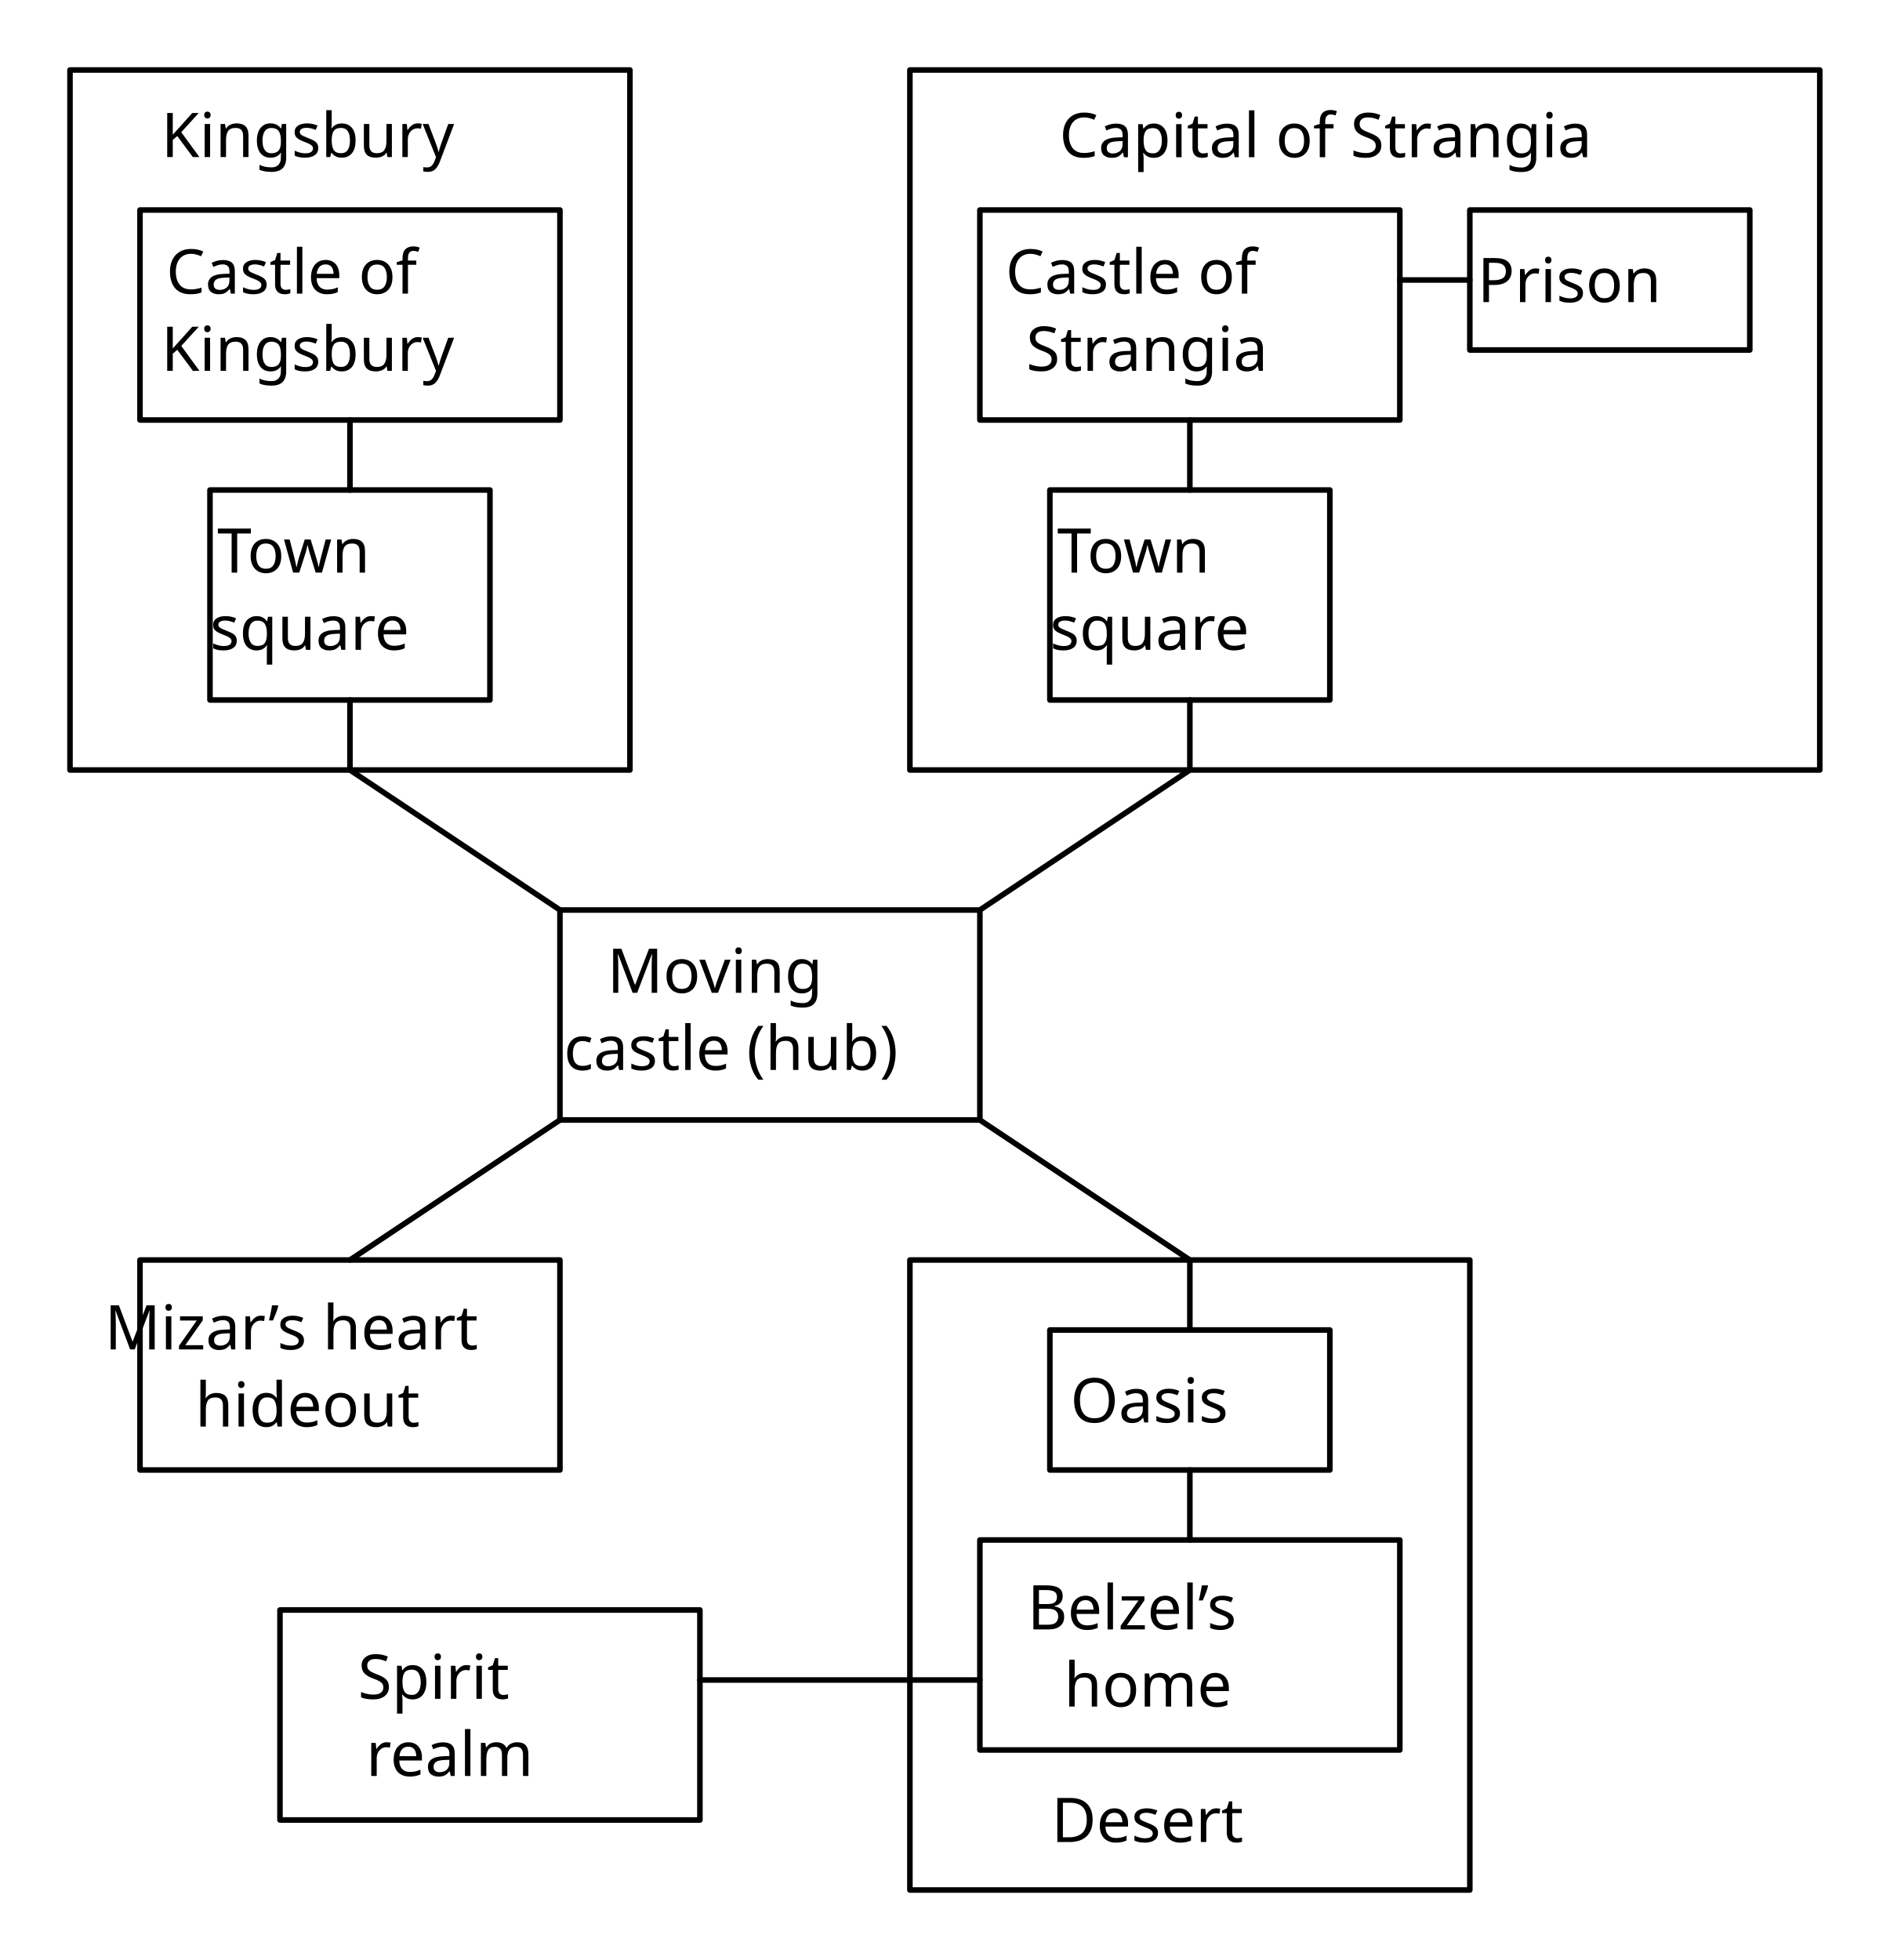
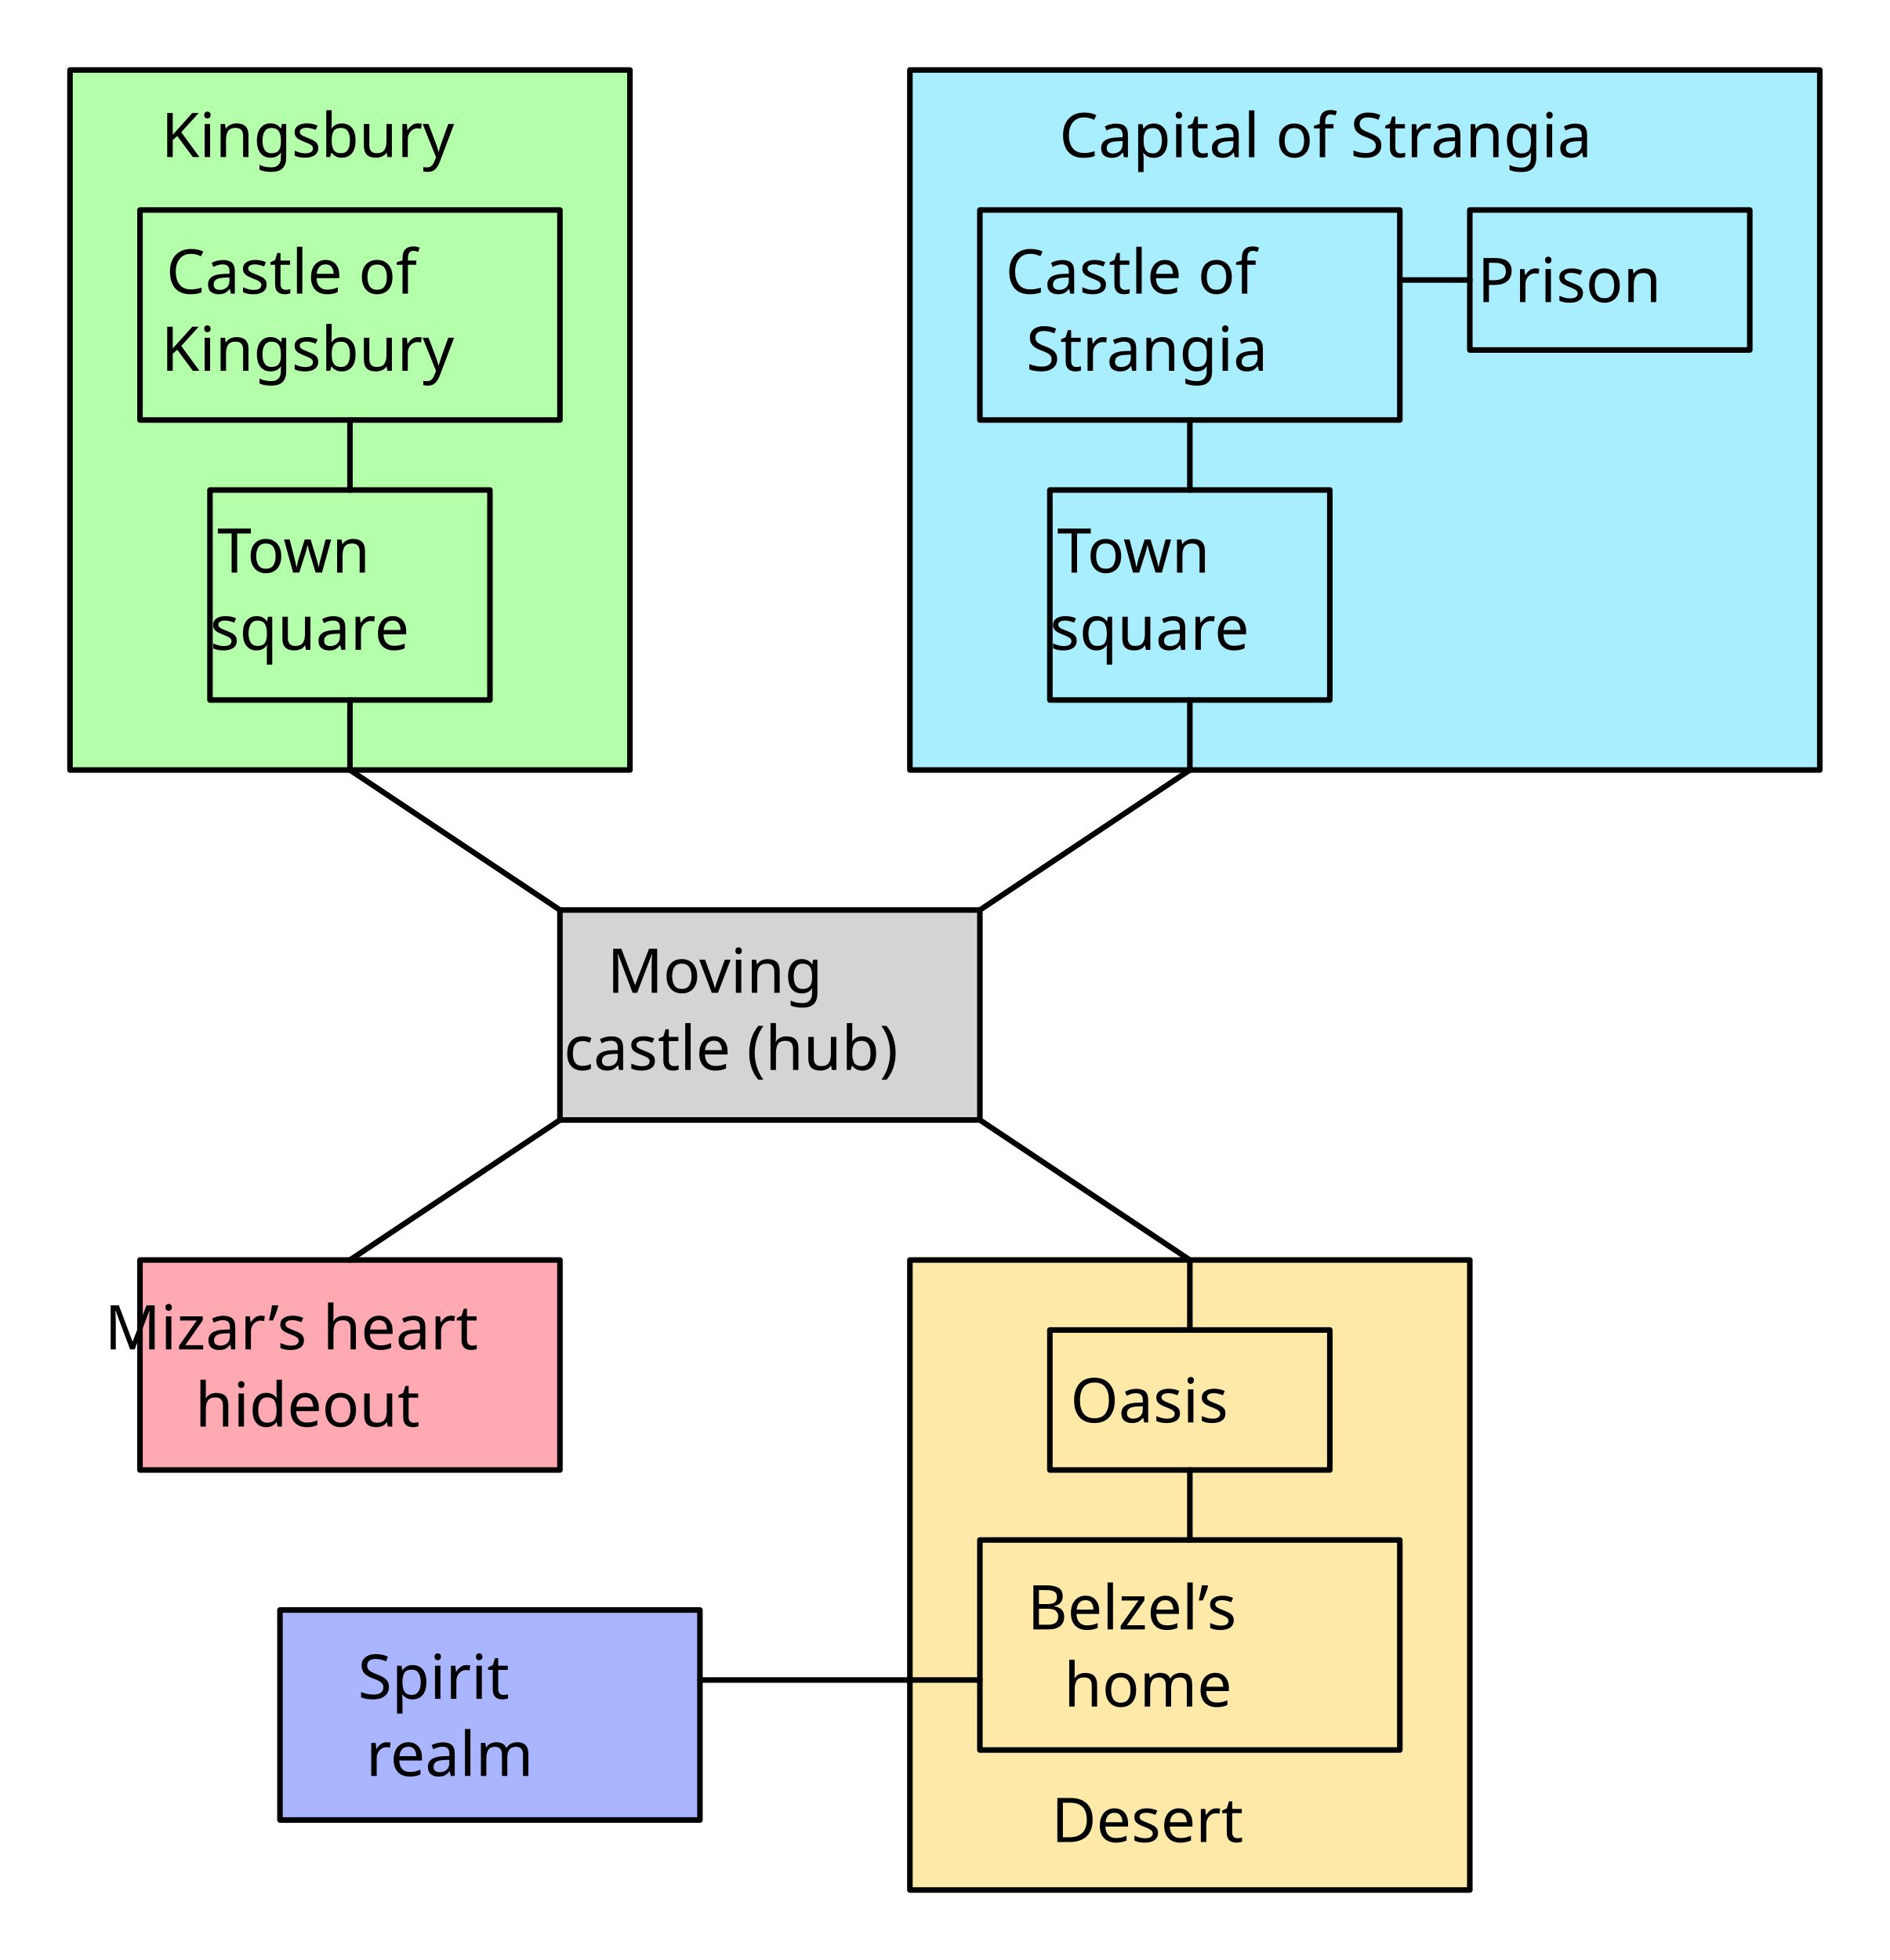
<svg xmlns="http://www.w3.org/2000/svg" width="27cm" height="28cm" viewBox="0 0 1020.472 1058.268" version="1.1" id="svg8">
  <defs id="defs2" />
  <g id="layer1" transform="translate(0,-64.25188)">
-     <rect style="opacity:1;fill:none;fill-opacity:1;fill-rule:nonzero;stroke:#000000;stroke-width:3;stroke-linecap:round;stroke-linejoin:round;stroke-miterlimit:4.603;stroke-dasharray:none;stroke-dashoffset:0;stroke-opacity:1;paint-order:normal" id="rect20" width="226.772" height="113.386" x="302.362" y="555.59" />
+     <rect style="opacity:1;fill:#d4d4d4;fill-opacity:1;fill-rule:nonzero;stroke:#000000;stroke-width:3;stroke-linecap:round;stroke-linejoin:round;stroke-miterlimit:4.603;stroke-dasharray:none;stroke-dashoffset:0;stroke-opacity:1;paint-order:normal" id="rect20" width="226.772" height="113.386" x="302.362" y="555.59" />
+     <rect style="opacity:1;fill:#a9b5ff;fill-opacity:1;fill-rule:nonzero;stroke:#000000;stroke-width:3;stroke-linecap:round;stroke-linejoin:round;stroke-miterlimit:4.603;stroke-dasharray:none;stroke-dashoffset:0;stroke-opacity:1;paint-order:normal" id="rect20-2-0" width="226.772" height="113.386" x="151.181" y="933.543" />
+     <rect style="opacity:1;fill:#b4ffa9;fill-opacity:1;fill-rule:nonzero;stroke:#000000;stroke-width:3;stroke-linecap:round;stroke-linejoin:round;stroke-miterlimit:4.603;stroke-dasharray:none;stroke-dashoffset:0;stroke-opacity:1;paint-order:normal" id="rect1094" width="302.362" height="377.953" x="37.795" y="102.047" />
+     <rect style="opacity:1;fill:#a9eeff;fill-opacity:1;fill-rule:nonzero;stroke:#000000;stroke-width:3;stroke-linecap:round;stroke-linejoin:round;stroke-miterlimit:4.603;stroke-dasharray:none;stroke-dashoffset:0;stroke-opacity:1;paint-order:normal" id="rect1094-3" width="491.339" height="377.953" x="491.339" y="102.047" />
+     <rect style="opacity:1;fill:#ffe9a9;fill-opacity:1;fill-rule:nonzero;stroke:#000000;stroke-width:3;stroke-linecap:round;stroke-linejoin:round;stroke-miterlimit:4.603;stroke-dasharray:none;stroke-dashoffset:0;stroke-opacity:1;paint-order:normal" id="rect1094-37" width="302.362" height="340.158" x="491.339" y="744.567" />
    <text xml:space="preserve" style="font-style:normal;font-variant:normal;font-weight:normal;font-stretch:normal;font-size:33.333px;line-height:125%;font-family:sans-serif;-inkscape-font-specification:sans-serif;font-variant-ligatures:normal;font-variant-caps:normal;font-variant-numeric:normal;font-feature-settings:normal;text-align:center;writing-mode:lr-tb;text-anchor:middle;opacity:1;fill:none;fill-opacity:1;fill-rule:nonzero;stroke:#000000;stroke-width:3;stroke-linecap:round;stroke-linejoin:round;stroke-miterlimit:4.603;stroke-dasharray:none;stroke-dashoffset:0;stroke-opacity:1;paint-order:normal" x="416.383" y="600.296" id="text829">
      <tspan id="tspan827" x="416.383" y="600.296" style="fill:#000000;fill-opacity:1;stroke:none">Moving</tspan>
      <tspan x="416.383" y="641.963" style="fill:#000000;fill-opacity:1;stroke:none" id="tspan833">castle (hub)</tspan>
    </text>
    <rect style="opacity:1;fill:none;fill-opacity:1;fill-rule:nonzero;stroke:#000000;stroke-width:3;stroke-linecap:round;stroke-linejoin:round;stroke-miterlimit:4.603;stroke-dasharray:none;stroke-dashoffset:0;stroke-opacity:1;paint-order:normal" id="rect20-5" width="226.772" height="113.386" x="75.591" y="177.638" />
    <text xml:space="preserve" style="font-style:normal;font-variant:normal;font-weight:normal;font-stretch:normal;font-size:33.333px;line-height:125%;font-family:sans-serif;-inkscape-font-specification:sans-serif;font-variant-ligatures:normal;font-variant-caps:normal;font-variant-numeric:normal;font-feature-settings:normal;text-align:center;writing-mode:lr-tb;text-anchor:middle;opacity:1;fill:none;fill-opacity:1;fill-rule:nonzero;stroke:#000000;stroke-width:3;stroke-linecap:round;stroke-linejoin:round;stroke-miterlimit:4.603;stroke-dasharray:none;stroke-dashoffset:0;stroke-opacity:1;paint-order:normal" x="187.804" y="222.799" id="text829-2">
      <tspan x="187.804" y="222.799" style="fill:#000000;fill-opacity:1;stroke:none" id="tspan833-8">Castle of</tspan>
      <tspan x="187.804" y="264.466" style="fill:#000000;fill-opacity:1;stroke:none" id="tspan899">Kingsbury</tspan>
    </text>
    <rect style="opacity:1;fill:none;fill-opacity:1;fill-rule:nonzero;stroke:#000000;stroke-width:3;stroke-linecap:round;stroke-linejoin:round;stroke-miterlimit:4.603;stroke-dasharray:none;stroke-dashoffset:0;stroke-opacity:1;paint-order:normal" id="rect20-56" width="226.772" height="113.386" x="529.134" y="177.638" />
    <text xml:space="preserve" style="font-style:normal;font-variant:normal;font-weight:normal;font-stretch:normal;font-size:33.333px;line-height:125%;font-family:sans-serif;-inkscape-font-specification:sans-serif;font-variant-ligatures:normal;font-variant-caps:normal;font-variant-numeric:normal;font-feature-settings:normal;text-align:center;writing-mode:lr-tb;text-anchor:middle;opacity:1;fill:none;fill-opacity:1;fill-rule:nonzero;stroke:#000000;stroke-width:3;stroke-linecap:round;stroke-linejoin:round;stroke-miterlimit:4.603;stroke-dasharray:none;stroke-dashoffset:0;stroke-opacity:1;paint-order:normal" x="641.047" y="222.799" id="text829-9">
      <tspan x="641.047" y="222.799" style="fill:#000000;fill-opacity:1;stroke:none" id="tspan833-3">Castle of</tspan>
      <tspan x="641.047" y="264.466" style="fill:#000000;fill-opacity:1;stroke:none" id="tspan903">Strangia</tspan>
    </text>
    <rect style="opacity:1;fill:none;fill-opacity:1;fill-rule:nonzero;stroke:#000000;stroke-width:3;stroke-linecap:round;stroke-linejoin:round;stroke-miterlimit:4.603;stroke-dasharray:none;stroke-dashoffset:0;stroke-opacity:1;paint-order:normal" id="rect20-2" width="226.772" height="113.386" x="529.134" y="895.748" />
    <text xml:space="preserve" style="font-style:normal;font-variant:normal;font-weight:normal;font-stretch:normal;font-size:33.333px;line-height:125%;font-family:sans-serif;-inkscape-font-specification:sans-serif;font-variant-ligatures:normal;font-variant-caps:normal;font-variant-numeric:normal;font-feature-settings:normal;text-align:center;writing-mode:lr-tb;text-anchor:middle;opacity:1;fill:none;fill-opacity:1;fill-rule:nonzero;stroke:#000000;stroke-width:3;stroke-linecap:round;stroke-linejoin:round;stroke-miterlimit:4.603;stroke-dasharray:none;stroke-dashoffset:0;stroke-opacity:1;paint-order:normal" x="641.584" y="944.018" id="text829-5">
      <tspan x="641.584" y="944.018" style="fill:#000000;fill-opacity:1;stroke:none" id="tspan833-6">Belzel’s</tspan>
      <tspan x="641.584" y="985.685" style="fill:#000000;fill-opacity:1;stroke:none" id="tspan911">home</tspan>
    </text>
    <text xml:space="preserve" style="font-style:normal;font-variant:normal;font-weight:normal;font-stretch:normal;font-size:33.333px;line-height:125%;font-family:sans-serif;-inkscape-font-specification:sans-serif;font-variant-ligatures:normal;font-variant-caps:normal;font-variant-numeric:normal;font-feature-settings:normal;text-align:center;writing-mode:lr-tb;text-anchor:middle;opacity:1;fill:none;fill-opacity:1;fill-rule:nonzero;stroke:#000000;stroke-width:3;stroke-linecap:round;stroke-linejoin:round;stroke-miterlimit:4.603;stroke-dasharray:none;stroke-dashoffset:0;stroke-opacity:1;paint-order:normal" x="264.502" y="981.488" id="text829-4">
      <tspan x="264.502" y="981.488" style="fill:#000000;fill-opacity:1;stroke:none" id="tspan833-34">Spirit</tspan>
      <tspan x="264.502" y="1023.154" style="fill:#000000;fill-opacity:1;stroke:none" id="tspan907">realm</tspan>
    </text>
    <rect style="opacity:1;fill:none;fill-opacity:1;fill-rule:nonzero;stroke:#000000;stroke-width:3;stroke-linecap:round;stroke-linejoin:round;stroke-miterlimit:4.603;stroke-dasharray:none;stroke-dashoffset:0;stroke-opacity:1;paint-order:normal" id="rect20-6" width="151.181" height="75.591" x="793.701" y="177.638" />
    <text xml:space="preserve" style="font-style:normal;font-variant:normal;font-weight:normal;font-stretch:normal;font-size:33.333px;line-height:125%;font-family:sans-serif;-inkscape-font-specification:sans-serif;font-variant-ligatures:normal;font-variant-caps:normal;font-variant-numeric:normal;font-feature-settings:normal;text-align:center;writing-mode:lr-tb;text-anchor:middle;opacity:1;fill:none;fill-opacity:1;fill-rule:nonzero;stroke:#000000;stroke-width:3;stroke-linecap:round;stroke-linejoin:round;stroke-miterlimit:4.603;stroke-dasharray:none;stroke-dashoffset:0;stroke-opacity:1;paint-order:normal" x="869.104" y="227.38" id="text829-8">
      <tspan x="869.104" y="227.38" style="fill:#000000;fill-opacity:1;stroke:none" id="tspan833-1">Prison</tspan>
    </text>
    <path style="opacity:1;fill:none;fill-opacity:1;fill-rule:nonzero;stroke:#000000;stroke-width:3;stroke-linecap:round;stroke-linejoin:round;stroke-miterlimit:4.603;stroke-dasharray:none;stroke-dashoffset:0;stroke-opacity:1;paint-order:normal" d="m 642.52,291.024 0,37.795" id="path927" />
    <text xml:space="preserve" style="font-style:normal;font-variant:normal;font-weight:normal;font-stretch:normal;font-size:33.333px;line-height:125%;font-family:sans-serif;-inkscape-font-specification:sans-serif;font-variant-ligatures:normal;font-variant-caps:normal;font-variant-numeric:normal;font-feature-settings:normal;text-align:center;writing-mode:lr-tb;text-anchor:middle;opacity:1;fill:none;fill-opacity:1;fill-rule:nonzero;stroke:#000000;stroke-width:3;stroke-linecap:round;stroke-linejoin:round;stroke-miterlimit:4.603;stroke-dasharray:none;stroke-dashoffset:0;stroke-opacity:1;paint-order:normal" x="641.242" y="1058.827" id="text829-1">
      <tspan x="641.242" y="1058.827" style="fill:#000000;fill-opacity:1;stroke:none" id="tspan833-5">Desert</tspan>
    </text>
    <text xml:space="preserve" style="font-style:normal;font-variant:normal;font-weight:normal;font-stretch:normal;font-size:33.333px;line-height:125%;font-family:sans-serif;-inkscape-font-specification:sans-serif;font-variant-ligatures:normal;font-variant-caps:normal;font-variant-numeric:normal;font-feature-settings:normal;text-align:center;writing-mode:lr-tb;text-anchor:middle;opacity:1;fill:none;fill-opacity:1;fill-rule:nonzero;stroke:#000000;stroke-width:3;stroke-linecap:round;stroke-linejoin:round;stroke-miterlimit:4.603;stroke-dasharray:none;stroke-dashoffset:0;stroke-opacity:1;paint-order:normal" x="187.804" y="149.063" id="text829-1-9">
      <tspan x="187.804" y="149.063" style="fill:#000000;fill-opacity:1;stroke:none" id="tspan833-5-2">Kingsbury</tspan>
    </text>
    <text xml:space="preserve" style="font-style:normal;font-variant:normal;font-weight:normal;font-stretch:normal;font-size:33.333px;line-height:125%;font-family:sans-serif;-inkscape-font-specification:sans-serif;font-variant-ligatures:normal;font-variant-caps:normal;font-variant-numeric:normal;font-feature-settings:normal;text-align:center;writing-mode:lr-tb;text-anchor:middle;opacity:1;fill:none;fill-opacity:1;fill-rule:nonzero;stroke:#000000;stroke-width:3;stroke-linecap:round;stroke-linejoin:round;stroke-miterlimit:4.603;stroke-dasharray:none;stroke-dashoffset:0;stroke-opacity:1;paint-order:normal" x="737.529" y="149.144" id="text829-1-1">
      <tspan x="737.529" y="149.144" style="fill:#000000;fill-opacity:1;stroke:none" id="tspan1031">Capital of Strangia</tspan>
    </text>
-     <rect style="opacity:1;fill:none;fill-opacity:1;fill-rule:nonzero;stroke:#000000;stroke-width:3;stroke-linecap:round;stroke-linejoin:round;stroke-miterlimit:4.603;stroke-dasharray:none;stroke-dashoffset:0;stroke-opacity:1;paint-order:normal" id="rect20-9" width="226.772" height="113.386" x="75.591" y="744.567" />
+     <rect style="opacity:1;fill:#ffa9b3;fill-opacity:1;fill-rule:nonzero;stroke:#000000;stroke-width:3;stroke-linecap:round;stroke-linejoin:round;stroke-miterlimit:4.603;stroke-dasharray:none;stroke-dashoffset:0;stroke-opacity:1;paint-order:normal" id="rect20-9" width="226.772" height="113.386" x="75.591" y="744.567" />
    <text xml:space="preserve" style="font-style:normal;font-variant:normal;font-weight:normal;font-stretch:normal;font-size:33.333px;line-height:125%;font-family:sans-serif;-inkscape-font-specification:sans-serif;font-variant-ligatures:normal;font-variant-caps:normal;font-variant-numeric:normal;font-feature-settings:normal;text-align:center;writing-mode:lr-tb;text-anchor:middle;opacity:1;fill:none;fill-opacity:1;fill-rule:nonzero;stroke:#000000;stroke-width:3;stroke-linecap:round;stroke-linejoin:round;stroke-miterlimit:4.603;stroke-dasharray:none;stroke-dashoffset:0;stroke-opacity:1;paint-order:normal" x="187.699" y="792.837" id="text829-17">
      <tspan x="187.699" y="792.837" style="fill:#000000;fill-opacity:1;stroke:none" id="tspan833-348">Mizar’s heart</tspan>
      <tspan x="187.699" y="834.504" style="fill:#000000;fill-opacity:1;stroke:none" id="tspan1059">hideout</tspan>
    </text>
    <path style="opacity:1;fill:none;fill-opacity:1;fill-rule:nonzero;stroke:#000000;stroke-width:3;stroke-linecap:round;stroke-linejoin:round;stroke-miterlimit:4.603;stroke-dasharray:none;stroke-dashoffset:0;stroke-opacity:1;paint-order:normal" d="M 302.362,555.59 188.976,480 v -37.795" id="path1061" />
    <path style="opacity:1;fill:none;fill-opacity:1;fill-rule:nonzero;stroke:#000000;stroke-width:3;stroke-linecap:round;stroke-linejoin:round;stroke-miterlimit:4.603;stroke-dasharray:none;stroke-dashoffset:0;stroke-opacity:1;paint-order:normal" d="M 529.134,555.59 642.52,480 V 442.205" id="path1063" />
    <path style="opacity:1;fill:none;fill-opacity:1;fill-rule:nonzero;stroke:#000000;stroke-width:3;stroke-linecap:round;stroke-linejoin:round;stroke-miterlimit:4.603;stroke-dasharray:none;stroke-dashoffset:0;stroke-opacity:1;paint-order:normal" d="M 529.134,971.338 H 377.953" id="path1069" />
    <rect style="opacity:1;fill:none;fill-opacity:1;fill-rule:nonzero;stroke:#000000;stroke-width:3;stroke-linecap:round;stroke-linejoin:round;stroke-miterlimit:4.603;stroke-dasharray:none;stroke-dashoffset:0;stroke-opacity:1;paint-order:normal" id="rect20-6-1" width="151.181" height="113.386" x="113.386" y="328.819" />
    <text xml:space="preserve" style="font-style:normal;font-variant:normal;font-weight:normal;font-stretch:normal;font-size:33.333px;line-height:125%;font-family:sans-serif;-inkscape-font-specification:sans-serif;font-variant-ligatures:normal;font-variant-caps:normal;font-variant-numeric:normal;font-feature-settings:normal;text-align:center;writing-mode:lr-tb;text-anchor:middle;opacity:1;fill:none;fill-opacity:1;fill-rule:nonzero;stroke:#000000;stroke-width:3;stroke-linecap:round;stroke-linejoin:round;stroke-miterlimit:4.603;stroke-dasharray:none;stroke-dashoffset:0;stroke-opacity:1;paint-order:normal" x="188.895" y="373.443" id="text829-8-3">
      <tspan x="188.895" y="373.443" style="fill:#000000;fill-opacity:1;stroke:none" id="tspan833-1-3">Town</tspan>
      <tspan x="188.895" y="415.11" style="fill:#000000;fill-opacity:1;stroke:none" id="tspan1092">square</tspan>
    </text>
-     <rect style="opacity:1;fill:none;fill-opacity:1;fill-rule:nonzero;stroke:#000000;stroke-width:3;stroke-linecap:round;stroke-linejoin:round;stroke-miterlimit:4.603;stroke-dasharray:none;stroke-dashoffset:0;stroke-opacity:1;paint-order:normal" id="rect1094" width="302.362" height="377.953" x="37.795" y="102.047" />
    <path style="opacity:1;fill:none;fill-opacity:1;fill-rule:nonzero;stroke:#000000;stroke-width:3;stroke-linecap:round;stroke-linejoin:round;stroke-miterlimit:4.603;stroke-dasharray:none;stroke-dashoffset:0;stroke-opacity:1;paint-order:normal" d="m 188.976,328.819 0,-37.795" id="path1096" />
-     <rect style="opacity:1;fill:none;fill-opacity:1;fill-rule:nonzero;stroke:#000000;stroke-width:3;stroke-linecap:round;stroke-linejoin:round;stroke-miterlimit:4.603;stroke-dasharray:none;stroke-dashoffset:0;stroke-opacity:1;paint-order:normal" id="rect1094-3" width="491.339" height="377.953" x="491.339" y="102.047" />
    <rect style="opacity:1;fill:none;fill-opacity:1;fill-rule:nonzero;stroke:#000000;stroke-width:3;stroke-linecap:round;stroke-linejoin:round;stroke-miterlimit:4.603;stroke-dasharray:none;stroke-dashoffset:0;stroke-opacity:1;paint-order:normal" id="rect20-6-1-0" width="151.181" height="113.386" x="566.929" y="328.819" />
    <text xml:space="preserve" style="font-style:normal;font-variant:normal;font-weight:normal;font-stretch:normal;font-size:33.333px;line-height:125%;font-family:sans-serif;-inkscape-font-specification:sans-serif;font-variant-ligatures:normal;font-variant-caps:normal;font-variant-numeric:normal;font-feature-settings:normal;text-align:center;writing-mode:lr-tb;text-anchor:middle;opacity:1;fill:none;fill-opacity:1;fill-rule:nonzero;stroke:#000000;stroke-width:3;stroke-linecap:round;stroke-linejoin:round;stroke-miterlimit:4.603;stroke-dasharray:none;stroke-dashoffset:0;stroke-opacity:1;paint-order:normal" x="642.438" y="373.443" id="text829-8-3-8">
      <tspan x="642.438" y="373.443" style="fill:#000000;fill-opacity:1;stroke:none" id="tspan833-1-3-4">Town</tspan>
      <tspan x="642.438" y="415.11" style="fill:#000000;fill-opacity:1;stroke:none" id="tspan1092-3">square</tspan>
    </text>
    <path style="opacity:1;fill:none;fill-opacity:1;fill-rule:nonzero;stroke:#000000;stroke-width:3;stroke-linecap:round;stroke-linejoin:round;stroke-miterlimit:4.603;stroke-dasharray:none;stroke-dashoffset:0;stroke-opacity:1;paint-order:normal" d="m 755.906,215.433 h 37.795" id="path1137" />
-     <rect style="opacity:1;fill:none;fill-opacity:1;fill-rule:nonzero;stroke:#000000;stroke-width:3;stroke-linecap:round;stroke-linejoin:round;stroke-miterlimit:4.603;stroke-dasharray:none;stroke-dashoffset:0;stroke-opacity:1;paint-order:normal" id="rect1094-37" width="302.362" height="340.158" x="491.339" y="744.567" />
    <rect style="opacity:1;fill:none;fill-opacity:1;fill-rule:nonzero;stroke:#000000;stroke-width:3;stroke-linecap:round;stroke-linejoin:round;stroke-miterlimit:4.603;stroke-dasharray:none;stroke-dashoffset:0;stroke-opacity:1;paint-order:normal" id="rect20-6-0" width="151.181" height="75.591" x="566.929" y="782.362" />
    <text xml:space="preserve" style="font-style:normal;font-variant:normal;font-weight:normal;font-stretch:normal;font-size:33.333px;line-height:125%;font-family:sans-serif;-inkscape-font-specification:sans-serif;font-variant-ligatures:normal;font-variant-caps:normal;font-variant-numeric:normal;font-feature-settings:normal;text-align:center;writing-mode:lr-tb;text-anchor:middle;opacity:1;fill:none;fill-opacity:1;fill-rule:nonzero;stroke:#000000;stroke-width:3;stroke-linecap:round;stroke-linejoin:round;stroke-miterlimit:4.603;stroke-dasharray:none;stroke-dashoffset:0;stroke-opacity:1;paint-order:normal" x="642.276" y="832.275" id="text829-8-7">
      <tspan x="642.276" y="832.275" style="fill:#000000;fill-opacity:1;stroke:none" id="tspan833-1-9">Oasis</tspan>
    </text>
    <path style="opacity:1;fill:none;fill-opacity:1;fill-rule:nonzero;stroke:#000000;stroke-width:3;stroke-linecap:round;stroke-linejoin:round;stroke-miterlimit:4.603;stroke-dasharray:none;stroke-dashoffset:0;stroke-opacity:1;paint-order:normal" d="m 529.134,668.976 113.386,75.591 v 37.795" id="path1063-5" />
-     <rect style="opacity:1;fill:none;fill-opacity:1;fill-rule:nonzero;stroke:#000000;stroke-width:3;stroke-linecap:round;stroke-linejoin:round;stroke-miterlimit:4.603;stroke-dasharray:none;stroke-dashoffset:0;stroke-opacity:1;paint-order:normal" id="rect20-2-0" width="226.772" height="113.386" x="151.181" y="933.543" />
    <path style="opacity:1;fill:none;fill-opacity:1;fill-rule:nonzero;stroke:#000000;stroke-width:3;stroke-linecap:round;stroke-linejoin:round;stroke-miterlimit:4.603;stroke-dasharray:none;stroke-dashoffset:0;stroke-opacity:1;paint-order:normal" d="m 642.52,857.953 v 37.795" id="path927-4" />
    <path style="opacity:1;fill:none;fill-opacity:1;fill-rule:nonzero;stroke:#000000;stroke-width:3;stroke-linecap:round;stroke-linejoin:round;stroke-miterlimit:4.603;stroke-dasharray:none;stroke-dashoffset:0;stroke-opacity:1;paint-order:normal" d="M 302.362,668.976 188.976,744.567" id="path1222" />
  </g>
</svg>
